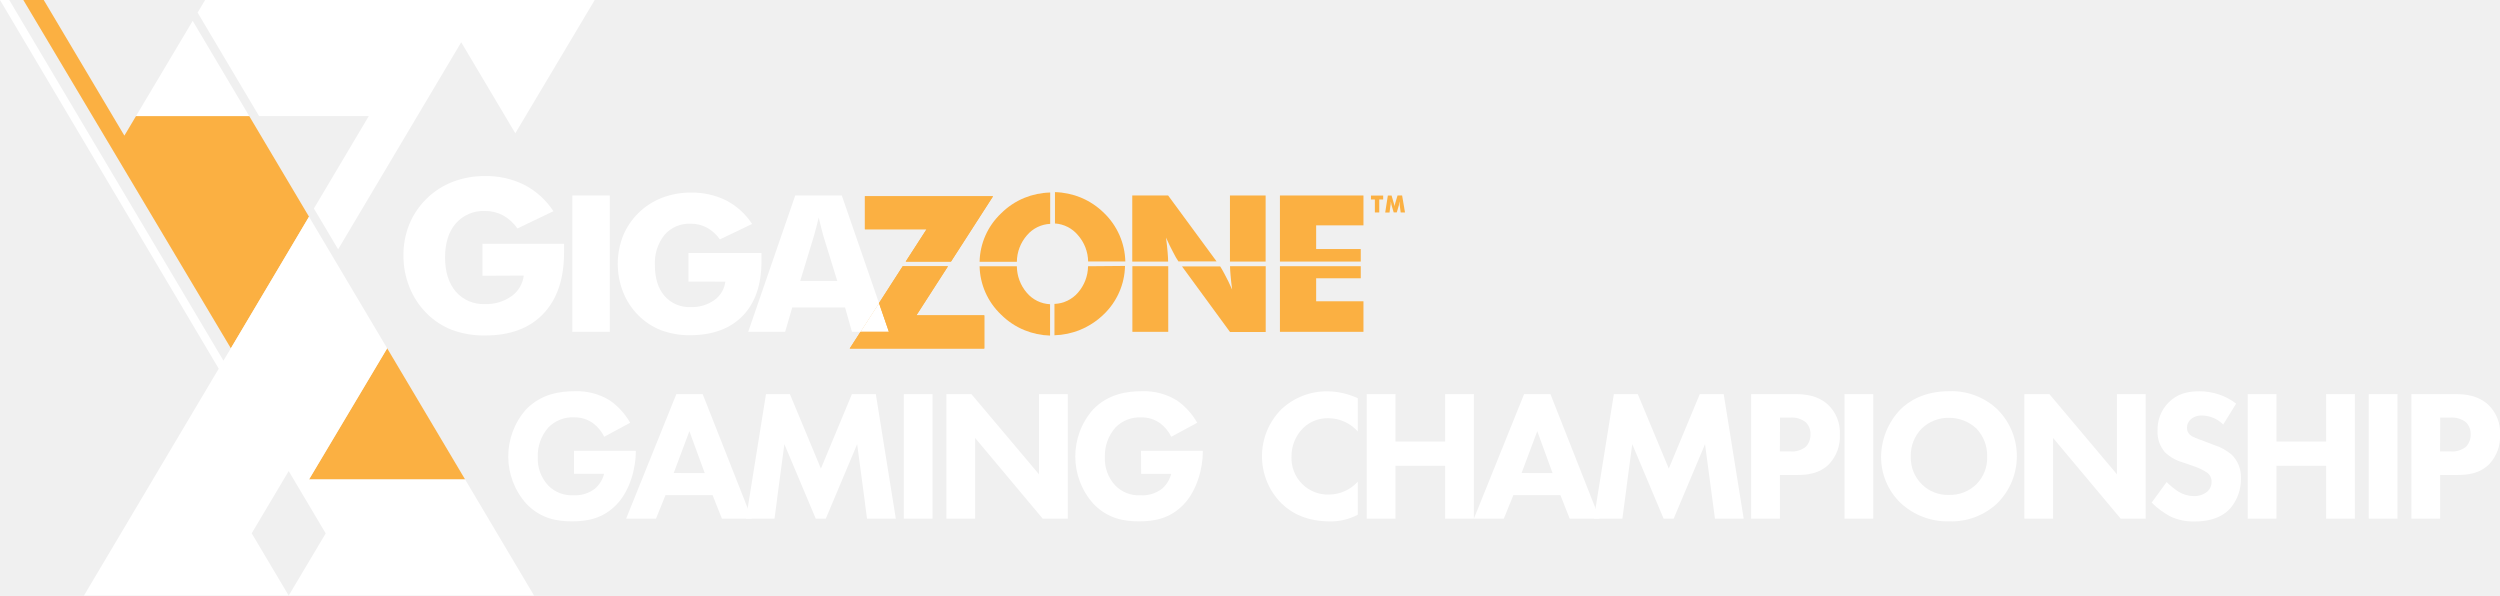
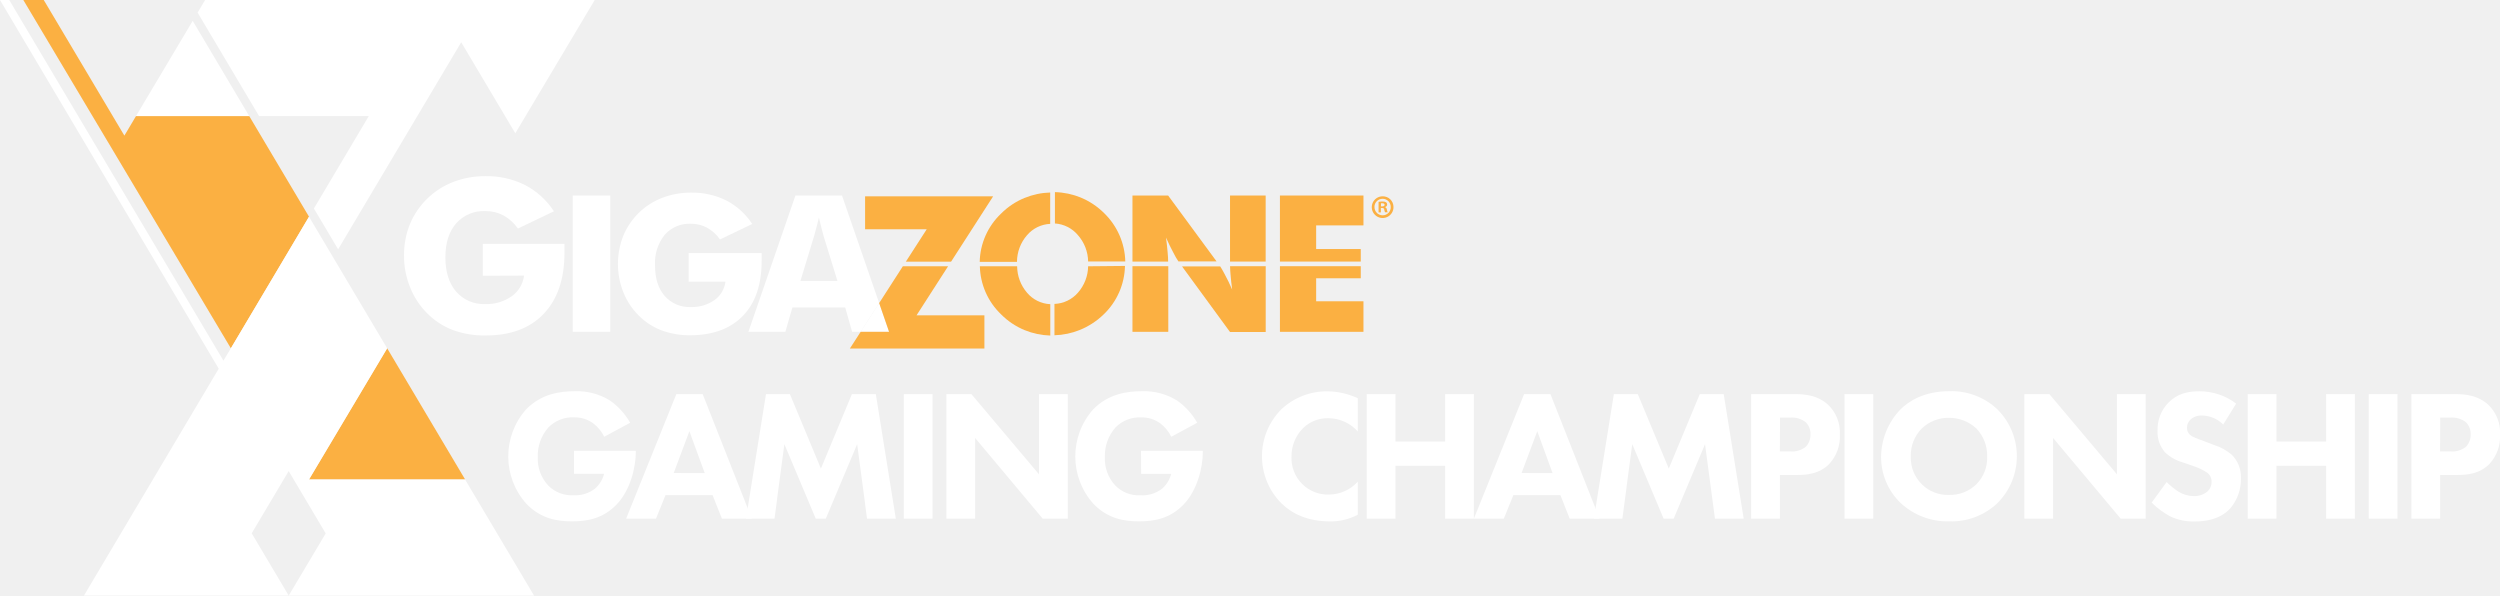
<svg xmlns="http://www.w3.org/2000/svg" viewBox="0 0 637.77 151.93">
  <defs>
-     <style>.a{fill:#fbb042;}.b{fill:#fff;}.c{fill:none;}</style>
+     <style>.a{fill:#fff;}.b{fill:#fbb042;}.c{fill:#58595b;}</style>
  </defs>
-   <polygon class="a" points="231.05 66.74 242.6 66.74 253.33 50.07 220.64 50.07 220.64 58.48 236.38 58.48 231.05 66.74" />
-   <polygon class="a" points="241.84 67.92 230.29 67.92 224.24 77.32 219.51 84.65 216.77 88.91 251.1 88.91 251.1 80.44 233.78 80.44 241.84 67.92" />
-   <path class="b" d="M123.09,70.35V62.2h20.8q0,.4,0,.88t0,1.41q0,10-5.29,15.56t-14.9,5.53a23.19,23.19,0,0,1-8.4-1.42,18.6,18.6,0,0,1-6.57-4.34,19.61,19.61,0,0,1-4.28-6.59,21.22,21.22,0,0,1-1.53-8,21,21,0,0,1,1.49-8,19.65,19.65,0,0,1,11.13-10.86,22.47,22.47,0,0,1,8.16-1.46,21.79,21.79,0,0,1,10.09,2.26,19.73,19.73,0,0,1,7.39,6.71l-9.18,4.4a11.16,11.16,0,0,0-3.7-3.36,9.61,9.61,0,0,0-4.6-1.1A9.36,9.36,0,0,0,116.27,57q-2.73,3.17-2.73,8.66t2.73,8.73a9.34,9.34,0,0,0,7.48,3.18,11.06,11.06,0,0,0,6.73-2,7.57,7.57,0,0,0,3.14-5.27Z" transform="translate(0 0)" />
-   <path class="b" d="M146,84.65V49.87h9.57V84.65Z" transform="translate(0 0)" />
-   <path class="b" d="M175.63,71.84V64.55h18.63q0,.36,0,.78t0,1.26q0,9-4.74,13.93t-13.34,5a20.75,20.75,0,0,1-7.52-1.27,16.65,16.65,0,0,1-5.88-3.88,17.57,17.57,0,0,1-3.84-5.9,19.64,19.64,0,0,1,0-14.3,17.6,17.6,0,0,1,10-9.73,20.12,20.12,0,0,1,7.31-1.31,19.52,19.52,0,0,1,9,2,17.67,17.67,0,0,1,6.62,6l-8.22,3.94a10,10,0,0,0-3.31-3,8.59,8.59,0,0,0-4.12-1,8.38,8.38,0,0,0-6.7,2.84,11.49,11.49,0,0,0-2.45,7.76q0,5,2.45,7.82a8.37,8.37,0,0,0,6.7,2.85,9.9,9.9,0,0,0,6-1.77,6.78,6.78,0,0,0,2.82-4.72Z" transform="translate(0 0)" />
-   <path class="c" d="M209.59,58.49l-.74-3q-.31,1.28-.61,2.45t-.61,2.23l-3.49,11.47h9.43L210,60.18Q209.88,59.66,209.59,58.49Z" transform="translate(0 0)" />
-   <path class="b" d="M214.75,49.87H202.87l-12,34.78h9.43l1.81-6.22h13.47l1.76,6.22h2.18l4.72-7.33Zm-10.6,21.79,3.49-11.47q.31-1.07.61-2.23t.61-2.45l.74,3q.29,1.17.45,1.69l3.54,11.47Z" transform="translate(0 0)" />
-   <polygon class="b" points="224.24 77.32 219.51 84.65 226.77 84.65 224.24 77.32" />
-   <path class="a" d="M298,66.73c0-.68-.06-1.43-.12-2.25q-.13-1.69-.42-3.87,1,2.23,1.89,3.88a20,20,0,0,0,1.27,2.2l0,0h9.74L298,49.87h-9.15V66.73Z" transform="translate(0 0)" />
-   <rect class="a" x="313.77" y="49.87" width="9.1" height="16.86" />
-   <rect class="a" x="288.88" y="67.91" width="9.15" height="16.74" />
-   <path class="a" d="M313.79,67.91c0,.65.06,1.36.12,2.13q.13,1.69.42,3.85-1-2.28-1.91-3.93-.76-1.45-1.15-2h-9.73l12.25,16.74h9.1V67.91Z" transform="translate(0 0)" />
-   <polygon class="a" points="335.76 70.99 347.14 70.99 347.14 67.91 326.52 67.91 326.52 84.65 347.83 84.65 347.83 76.86 335.76 76.86 335.76 70.99" />
-   <polygon class="a" points="326.52 49.87 326.52 66.73 347.14 66.73 347.14 63.53 335.76 63.53 335.76 57.49 347.83 57.49 347.83 49.87 326.52 49.87" />
-   <path class="a" d="M277.57,67.92A10.42,10.42,0,0,1,275,74.65a8.29,8.29,0,0,1-6,2.88v8a18.69,18.69,0,0,0,6.54-1.38,19,19,0,0,0,6.08-4,17.6,17.6,0,0,0,5.38-12.31Z" transform="translate(0 0)" />
-   <path class="a" d="M275,60a10.38,10.38,0,0,1,2.59,6.7h9.49a17.74,17.74,0,0,0-5.38-12.31,18.4,18.4,0,0,0-6-4,18.83,18.83,0,0,0-6.57-1.38v8A8.32,8.32,0,0,1,275,60Z" transform="translate(0 0)" />
-   <polygon class="a" points="231.05 66.74 242.6 66.74 253.33 50.07 220.64 50.07 220.64 58.48 236.38 58.48 231.05 66.74" />
-   <polygon class="a" points="241.84 67.92 230.29 67.92 224.24 77.32 226.77 84.65 219.51 84.65 216.77 88.91 251.1 88.91 251.1 80.44 233.78 80.44 241.84 67.92" />
-   <path class="a" d="M261.93,74.67a10.47,10.47,0,0,1-2.52-6.75H249.9a17.54,17.54,0,0,0,5.45,12.31,18.2,18.2,0,0,0,6,4,18.7,18.7,0,0,0,6.53,1.38v-8A8.26,8.26,0,0,1,261.93,74.67Z" transform="translate(0 0)" />
-   <path class="a" d="M261.35,50.47a18.19,18.19,0,0,0-6,4,17.49,17.49,0,0,0-5.45,12.31h9.51A10.44,10.44,0,0,1,262,60a8.27,8.27,0,0,1,5.91-2.89v-8A18.66,18.66,0,0,0,261.35,50.47Z" transform="translate(0 0)" />
-   <path class="a" d="M350.74,54.2V50.89h-1v-1h3.12v1h-1V54.2Z" transform="translate(0 0)" />
-   <path class="a" d="M358.43,54.2h-1.1l-.25-1.87c0-.13,0-.28,0-.44s0-.34,0-.53a5.23,5.23,0,0,1-.16.69l0,.13-.59,2h-.79l-.59-2,0-.13a4.83,4.83,0,0,1-.16-.68c0,.16,0,.33,0,.49s0,.32-.06.48l-.25,1.87h-1.1l.67-4.33H355l.65,2.23,0,.08a2.93,2.93,0,0,1,.12.51,2.15,2.15,0,0,1,0-.26q0-.14.09-.34l.66-2.23h1.17Z" transform="translate(0 0)" />
-   <path class="b" d="M146.43,115h15.77v.33c0,3.86-1.38,9.72-4.91,13.38S149.71,133,145.95,133s-7.91-.62-11.62-4.43a18.09,18.09,0,0,1-.1-24.15c3.91-4,8.72-4.62,12.48-4.62a16,16,0,0,1,8.91,2.38,17.57,17.57,0,0,1,5.14,5.67l-6.62,3.57a9.62,9.62,0,0,0-2.81-3.43,8,8,0,0,0-4.86-1.52,8.6,8.6,0,0,0-6.57,2.57,10.88,10.88,0,0,0-2.71,7.53,10,10,0,0,0,2.67,7.29,8.35,8.35,0,0,0,6.43,2.48,8.14,8.14,0,0,0,5.53-1.71,7.42,7.42,0,0,0,2.29-3.76h-7.67Z" transform="translate(0 0)" />
-   <path class="b" d="M181.78,126.31h-12l-2.43,6h-7.62l12.81-31.77h6.72l12.53,31.77h-7.62Zm-2-5.62L175.87,110l-4,10.67Z" transform="translate(0 0)" />
-   <path class="b" d="M190.31,132.31l5.1-31.77h6.1l7.91,19,7.91-19h6.1l5.1,31.77h-7.34l-2.52-19-8,19h-2.57l-8-19-2.52,19Z" transform="translate(0 0)" />
-   <path class="b" d="M237.9,100.54v31.77h-7.33V100.54Z" transform="translate(0 0)" />
-   <path class="b" d="M241.43,132.31V100.54h6.38L265.06,121V100.54h7.34v31.77H266l-17.24-20.58v20.58Z" transform="translate(0 0)" />
-   <path class="b" d="M291.08,115h15.77v.33c0,3.86-1.38,9.72-4.91,13.38S294.36,133,290.6,133s-7.91-.62-11.62-4.43a18.09,18.09,0,0,1-.09-24.15c3.91-4,8.72-4.62,12.48-4.62a16,16,0,0,1,8.91,2.38,17.57,17.57,0,0,1,5.14,5.67l-6.62,3.57A9.62,9.62,0,0,0,296,108a8,8,0,0,0-4.86-1.52,8.59,8.59,0,0,0-6.57,2.57,10.88,10.88,0,0,0-2.71,7.53,10,10,0,0,0,2.67,7.29,8.35,8.35,0,0,0,6.43,2.48,8.14,8.14,0,0,0,5.53-1.71,7.43,7.43,0,0,0,2.29-3.76h-7.67Z" transform="translate(0 0)" />
-   <path class="b" d="M346.38,131.31a14.77,14.77,0,0,1-7,1.71c-5.86,0-9.81-2-12.48-4.62a17,17,0,0,1,0-24,16.87,16.87,0,0,1,11.86-4.57,18.92,18.92,0,0,1,7.62,1.76v8.48a10.07,10.07,0,0,0-7.43-3.38,8.91,8.91,0,0,0-6.48,2.48,10.17,10.17,0,0,0-3,7.33,9.29,9.29,0,0,0,9.62,9.67,10,10,0,0,0,7.29-3.29Z" transform="translate(0 0)" />
-   <path class="b" d="M356,112.64h12.67v-12.1H376v31.77h-7.34V118.83H356v13.48h-7.34V100.54H356Z" transform="translate(0 0)" />
-   <path class="b" d="M398.07,126.31h-12l-2.43,6H376l12.81-31.77h6.72l12.53,31.77h-7.62Zm-2-5.62L392.17,110l-4,10.67Z" transform="translate(0 0)" />
-   <path class="b" d="M406.61,132.31l5.1-31.77h6.1l7.91,19,7.91-19h6.1l5.1,31.77h-7.33l-2.53-19-8,19h-2.57l-8-19-2.52,19Z" transform="translate(0 0)" />
-   <path class="b" d="M457.92,100.54c2.76,0,5.81.38,8.34,2.62a9.77,9.77,0,0,1,3.1,7.72,10.22,10.22,0,0,1-2.71,7.48c-2.52,2.57-5.86,2.81-8.1,2.81h-4.48v11.15h-7.34V100.54Zm-3.86,14.62h2.62a5.62,5.62,0,0,0,4-1.19,4.42,4.42,0,0,0,1.19-3.14,4.19,4.19,0,0,0-1.19-3.1,5.72,5.72,0,0,0-4.1-1.19h-2.48Z" transform="translate(0 0)" />
-   <path class="b" d="M477.88,100.54v31.77h-7.33V100.54Z" transform="translate(0 0)" />
-   <path class="b" d="M509.56,104.44a16.9,16.9,0,0,1,0,23.91A17,17,0,0,1,497.27,133a17.49,17.49,0,0,1-12.39-4.67,16.22,16.22,0,0,1-5-11.81,17.74,17.74,0,0,1,4.91-12.05c2.14-2.14,6.1-4.67,12.43-4.67A17,17,0,0,1,509.56,104.44Zm-19.29,4.86a9.73,9.73,0,0,0-2.81,7.19,9.48,9.48,0,0,0,2.91,7.15,9.34,9.34,0,0,0,6.81,2.62,9.62,9.62,0,0,0,7-2.71,9.52,9.52,0,0,0,2.76-7.1,10,10,0,0,0-2.76-7.15,10.19,10.19,0,0,0-7-2.71A9.75,9.75,0,0,0,490.27,109.3Z" transform="translate(0 0)" />
-   <path class="b" d="M516.43,132.31V100.54h6.38L540.05,121V100.54h7.33v31.77H541l-17.24-20.58v20.58Z" transform="translate(0 0)" />
-   <path class="b" d="M567.16,108.3a7.74,7.74,0,0,0-5.33-2.29,4,4,0,0,0-3.1,1.1,2.83,2.83,0,0,0-.81,2,2.23,2.23,0,0,0,.71,1.76c.76.71,1.86,1,4,1.81l2.38.91a12.75,12.75,0,0,1,4.34,2.43,7.93,7.93,0,0,1,2.33,5.91,11.38,11.38,0,0,1-2.81,7.86c-2.81,3-6.91,3.24-9,3.24a13.47,13.47,0,0,1-6.29-1.33,20.21,20.21,0,0,1-4.67-3.48l3.81-5.24a19.39,19.39,0,0,0,3,2.43,7.37,7.37,0,0,0,4,1.14,5.07,5.07,0,0,0,3.33-1.1,3.28,3.28,0,0,0,1.14-2.57,2.8,2.8,0,0,0-1.1-2.29,15.49,15.49,0,0,0-3.72-1.76l-2.62-.9a10.71,10.71,0,0,1-4.43-2.53,7.8,7.8,0,0,1-1.91-5.53,9.76,9.76,0,0,1,2.76-7.14c2.24-2.29,4.91-2.91,7.86-2.91a15.35,15.35,0,0,1,9.43,3.14Z" transform="translate(0 0)" />
-   <path class="b" d="M580.74,112.64h12.67v-12.1h7.34v31.77h-7.34V118.83H580.74v13.48h-7.33V100.54h7.33Z" transform="translate(0 0)" />
-   <path class="b" d="M611.62,100.54v31.77h-7.33V100.54Z" transform="translate(0 0)" />
-   <path class="b" d="M626.34,100.54c2.76,0,5.81.38,8.34,2.62a9.76,9.76,0,0,1,3.1,7.72,10.22,10.22,0,0,1-2.71,7.48c-2.52,2.57-5.86,2.81-8.1,2.81h-4.48v11.15h-7.33V100.54Zm-3.86,14.62h2.62a5.62,5.62,0,0,0,4-1.19,4.43,4.43,0,0,0,1.19-3.14,4.19,4.19,0,0,0-1.19-3.1,5.72,5.72,0,0,0-4.1-1.19h-2.48Z" transform="translate(0 0)" />
-   <polygon class="a" points="78.83 122.31 78.84 122.32 118.66 122.32 98.77 88.85 78.83 122.31" />
-   <polygon class="a" points="5.95 0 58.87 88.81 58.9 88.85 78.83 55.28 63.58 29.61 34.7 29.61 31.73 34.6 11.16 0 5.95 0" />
-   <polygon class="b" points="52.33 0 50.41 3.21 66.09 29.61 94.08 29.61 80.08 53.19 86.26 63.6 117.66 10.78 131.46 34 151.72 0 52.33 0" />
-   <path class="b" d="M55.8,94.05" transform="translate(0 0)" />
-   <polygon class="b" points="34.7 29.61 63.58 29.61 49.16 5.32 34.7 29.61" />
-   <path class="b" d="M118.66,122.32H78.82v0h0L98.77,88.85,78.83,55.29,73.67,64,58.9,88.85,57,92h0L2.36,0H0L55.8,94.05,21.42,151.93H73.65l-9.44-15.88,9.44-15.88h0l9.44,15.9-9.44,15.86h62.59Z" transform="translate(0 0)" />
+   <path class="a" d="M146.43,115h15.77v.33c0,3.86-1.38,9.72-4.91,13.38S149.71,133,145.95,133s-7.91-.62-11.62-4.43a18.09,18.09,0,0,1-.1-24.15c3.91-4,8.72-4.62,12.48-4.62a16,16,0,0,1,8.91,2.38,17.57,17.57,0,0,1,5.14,5.67l-6.62,3.57a9.62,9.62,0,0,0-2.81-3.43,8,8,0,0,0-4.86-1.52,8.6,8.6,0,0,0-6.57,2.57,10.88,10.88,0,0,0-2.71,7.53,10,10,0,0,0,2.67,7.29,8.35,8.35,0,0,0,6.43,2.48,8.14,8.14,0,0,0,5.53-1.71,7.42,7.42,0,0,0,2.29-3.76h-7.67Z" transform="translate(0 0)" />
+   <path class="a" d="M181.78,126.31h-12l-2.43,6h-7.62l12.81-31.77h6.72l12.53,31.77h-7.62Zm-2-5.62L175.87,110l-4,10.67Z" transform="translate(0 0)" />
+   <path class="a" d="M190.31,132.31l5.1-31.77h6.1l7.91,19,7.91-19h6.1l5.1,31.77h-7.34l-2.52-19-8,19h-2.57l-8-19-2.52,19Z" transform="translate(0 0)" />
+   <path class="a" d="M237.9,100.54v31.77h-7.33V100.54Z" transform="translate(0 0)" />
+   <path class="a" d="M241.43,132.31V100.54h6.38L265.06,121V100.54h7.34v31.77H266l-17.24-20.58v20.58Z" transform="translate(0 0)" />
+   <path class="a" d="M291.08,115h15.77v.33c0,3.86-1.38,9.72-4.91,13.38S294.36,133,290.6,133s-7.91-.62-11.62-4.43a18.09,18.09,0,0,1-.09-24.15c3.91-4,8.72-4.62,12.48-4.62a16,16,0,0,1,8.91,2.38,17.57,17.57,0,0,1,5.14,5.67l-6.62,3.57A9.62,9.62,0,0,0,296,108a8,8,0,0,0-4.86-1.52,8.59,8.59,0,0,0-6.57,2.57,10.88,10.88,0,0,0-2.71,7.53,10,10,0,0,0,2.67,7.29,8.35,8.35,0,0,0,6.43,2.48,8.14,8.14,0,0,0,5.53-1.71,7.43,7.43,0,0,0,2.29-3.76h-7.67Z" transform="translate(0 0)" />
+   <path class="a" d="M346.38,131.31a14.77,14.77,0,0,1-7,1.71c-5.86,0-9.81-2-12.48-4.62a17,17,0,0,1,0-24,16.87,16.87,0,0,1,11.86-4.57,18.92,18.92,0,0,1,7.62,1.76v8.48a10.07,10.07,0,0,0-7.43-3.38,8.91,8.91,0,0,0-6.48,2.48,10.17,10.17,0,0,0-3,7.33,9.29,9.29,0,0,0,9.62,9.67,10,10,0,0,0,7.29-3.29Z" transform="translate(0 0)" />
+   <path class="a" d="M356,112.64h12.67v-12.1H376v31.77h-7.34V118.83H356v13.48h-7.34V100.54H356Z" transform="translate(0 0)" />
+   <path class="a" d="M398.07,126.31h-12l-2.43,6H376l12.81-31.77h6.72l12.53,31.77h-7.62Zm-2-5.62L392.17,110l-4,10.67Z" transform="translate(0 0)" />
+   <path class="a" d="M406.61,132.31l5.1-31.77h6.1l7.91,19,7.91-19h6.1l5.1,31.77h-7.33l-2.53-19-8,19h-2.57l-8-19-2.52,19Z" transform="translate(0 0)" />
+   <path class="a" d="M457.92,100.54c2.76,0,5.81.38,8.34,2.62a9.77,9.77,0,0,1,3.1,7.72,10.22,10.22,0,0,1-2.71,7.48c-2.52,2.57-5.86,2.81-8.1,2.81h-4.48v11.15h-7.34V100.54Zm-3.86,14.62h2.62a5.62,5.62,0,0,0,4-1.19,4.42,4.42,0,0,0,1.19-3.14,4.19,4.19,0,0,0-1.19-3.1,5.72,5.72,0,0,0-4.1-1.19h-2.48Z" transform="translate(0 0)" />
+   <path class="a" d="M477.88,100.54v31.77h-7.33V100.54Z" transform="translate(0 0)" />
+   <path class="a" d="M509.56,104.44a16.9,16.9,0,0,1,0,23.91A17,17,0,0,1,497.27,133a17.49,17.49,0,0,1-12.39-4.67,16.22,16.22,0,0,1-5-11.81,17.74,17.74,0,0,1,4.91-12.05c2.14-2.14,6.1-4.67,12.43-4.67A17,17,0,0,1,509.56,104.44Zm-19.29,4.86a9.73,9.73,0,0,0-2.81,7.19,9.48,9.48,0,0,0,2.91,7.15,9.34,9.34,0,0,0,6.81,2.62,9.62,9.62,0,0,0,7-2.71,9.52,9.52,0,0,0,2.76-7.1,10,10,0,0,0-2.76-7.15,10.19,10.19,0,0,0-7-2.71A9.75,9.75,0,0,0,490.27,109.3Z" transform="translate(0 0)" />
+   <path class="a" d="M516.43,132.31V100.54h6.38L540.05,121V100.54h7.33v31.77H541l-17.24-20.58v20.58Z" transform="translate(0 0)" />
+   <path class="a" d="M567.16,108.3a7.74,7.74,0,0,0-5.33-2.29,4,4,0,0,0-3.1,1.1,2.83,2.83,0,0,0-.81,2,2.23,2.23,0,0,0,.71,1.76c.76.71,1.86,1,4,1.81l2.38.91a12.75,12.75,0,0,1,4.34,2.43,7.93,7.93,0,0,1,2.33,5.91,11.38,11.38,0,0,1-2.81,7.86c-2.81,3-6.91,3.24-9,3.24a13.47,13.47,0,0,1-6.29-1.33,20.21,20.21,0,0,1-4.67-3.48l3.81-5.24a19.39,19.39,0,0,0,3,2.43,7.37,7.37,0,0,0,4,1.14,5.07,5.07,0,0,0,3.33-1.1,3.28,3.28,0,0,0,1.14-2.57,2.8,2.8,0,0,0-1.1-2.29,15.49,15.49,0,0,0-3.72-1.76l-2.62-.9a10.71,10.71,0,0,1-4.43-2.53,7.8,7.8,0,0,1-1.91-5.53,9.76,9.76,0,0,1,2.76-7.14c2.24-2.29,4.91-2.91,7.86-2.91a15.35,15.35,0,0,1,9.43,3.14Z" transform="translate(0 0)" />
+   <path class="a" d="M580.74,112.64h12.67v-12.1h7.34v31.77h-7.34V118.83H580.74v13.48h-7.33V100.54h7.33Z" transform="translate(0 0)" />
+   <path class="a" d="M611.62,100.54v31.77h-7.33V100.54Z" transform="translate(0 0)" />
+   <path class="a" d="M626.34,100.54c2.76,0,5.81.38,8.34,2.62a9.76,9.76,0,0,1,3.1,7.72,10.22,10.22,0,0,1-2.71,7.48c-2.52,2.57-5.86,2.81-8.1,2.81h-4.48v11.15h-7.33V100.54Zm-3.86,14.62h2.62a5.62,5.62,0,0,0,4-1.19,4.43,4.43,0,0,0,1.19-3.14,4.19,4.19,0,0,0-1.19-3.1,5.72,5.72,0,0,0-4.1-1.19h-2.48Z" transform="translate(0 0)" />
+   <polygon class="b" points="78.83 122.31 78.84 122.32 118.66 122.32 98.77 88.85 78.83 122.31" />
+   <polygon class="b" points="5.95 0 58.87 88.81 58.9 88.85 78.83 55.28 63.58 29.61 34.7 29.61 31.73 34.6 11.16 0 5.95 0" />
+   <polygon class="a" points="52.33 0 50.41 3.21 66.09 29.61 94.08 29.61 80.08 53.19 86.26 63.6 117.66 10.78 131.46 34 151.72 0 52.33 0" />
+   <path class="c" d="M56.76,92.44l-1,1.61Z" transform="translate(0 0)" />
+   <polygon class="a" points="34.7 29.61 63.58 29.61 49.16 5.32 34.7 29.61" />
+   <path class="a" d="M73.65,120.18h0l9.44,15.9-9.44,15.86h62.59l-17.59-29.61H78.82v0h0L98.77,88.85,78.83,55.29,73.67,64,58.9,88.85,57,92h0L2.36,0H0L55.8,94.05,21.42,151.93H73.65l-9.44-15.88,9.44-15.88" transform="translate(0 0)" />
+   <path class="a" d="M123.17,70.35V62.21H144c0,.26,0,.56,0,.87s0,.79,0,1.41q0,10-5.29,15.56t-14.89,5.53a23.18,23.18,0,0,1-8.39-1.42,18.6,18.6,0,0,1-6.56-4.34,19.59,19.59,0,0,1-4.28-6.59,21.22,21.22,0,0,1-1.52-8,21,21,0,0,1,1.48-8A19.65,19.65,0,0,1,115.67,46.4a22.46,22.46,0,0,1,8.16-1.46,21.78,21.78,0,0,1,10.09,2.25,19.72,19.72,0,0,1,7.39,6.71l-9.18,4.4a11.15,11.15,0,0,0-3.7-3.35,9.6,9.6,0,0,0-4.6-1.1A9.36,9.36,0,0,0,116.35,57q-2.73,3.17-2.73,8.66t2.73,8.73a9.34,9.34,0,0,0,7.48,3.18,11.06,11.06,0,0,0,6.72-2,7.57,7.57,0,0,0,3.14-5.26Z" transform="translate(0 0)" />
+   <polygon class="a" points="146.11 84.65 146.11 49.88 155.68 49.88 155.68 84.65 146.11 84.65 146.11 84.65" />
+   <path class="a" d="M175.68,71.85V64.56H194.3q0,.36,0,.78t0,1.26q0,9-4.74,13.93t-13.33,5a20.75,20.75,0,0,1-7.52-1.27,16.65,16.65,0,0,1-5.88-3.88,17.58,17.58,0,0,1-3.84-5.9,19.64,19.64,0,0,1,0-14.3,17.59,17.59,0,0,1,10-9.73,20.12,20.12,0,0,1,7.3-1.31,19.5,19.5,0,0,1,9,2,17.65,17.65,0,0,1,6.61,6l-8.22,3.94a10,10,0,0,0-3.31-3,8.59,8.59,0,0,0-4.12-1,8.38,8.38,0,0,0-6.7,2.84,11.48,11.48,0,0,0-2.45,7.75q0,5,2.45,7.81a8.36,8.36,0,0,0,6.7,2.85,9.9,9.9,0,0,0,6-1.77,6.78,6.78,0,0,0,2.82-4.71Z" transform="translate(0 0)" />
+   <path class="a" d="M204.2,71.66l3.49-11.47q.31-1.07.61-2.23t.61-2.45l.74,3q.29,1.16.45,1.69l3.54,11.47Zm10.59-21.78H202.92l-12,34.77h9.43l1.8-6.22h13.47l1.76,6.22h2.18l4.72-7.33-9.48-27.44Z" transform="translate(0 0)" />
+   <polygon class="a" points="224.28 77.32 219.56 84.65 226.81 84.65 224.28 77.32 224.28 77.32" />
+   <path class="b" d="M298,66.73q0-1-.12-2.25-.13-1.69-.42-3.87,1,2.23,1.89,3.88a19.89,19.89,0,0,0,1.27,2.2l0,0h9.74L298,49.88H288.9V66.73Z" transform="translate(0 0)" />
+   <polygon class="b" points="322.88 66.73 322.88 49.88 313.79 49.88 313.79 66.73 322.88 66.73 322.88 66.73" />
+   <polygon class="b" points="288.9 67.91 288.9 84.65 298.04 84.65 298.04 67.91 288.9 67.91 288.9 67.91" />
+   <path class="b" d="M313.8,67.91c0,.65.06,1.36.12,2.13q.13,1.69.42,3.85-1-2.28-1.91-3.93-.76-1.45-1.15-2h-9.73l12.24,16.74h9.1V67.91Z" transform="translate(0 0)" />
+   <polygon class="b" points="335.76 70.99 347.14 70.99 347.14 67.91 326.52 67.91 326.52 84.65 347.83 84.65 347.83 76.86 335.76 76.86 335.76 70.99 335.76 70.99" />
+   <polygon class="b" points="326.52 49.88 326.52 66.73 347.14 66.73 347.14 63.53 335.76 63.53 335.76 57.5 347.83 57.5 347.83 49.88 326.52 49.88 326.52 49.88" />
+   <path class="b" d="M277.59,67.93A10.42,10.42,0,0,1,275,74.65a8.28,8.28,0,0,1-6,2.88v8a18.7,18.7,0,0,0,6.53-1.38,19,19,0,0,0,6.08-4,17.6,17.6,0,0,0,5.38-12.31Z" transform="translate(0 0)" />
+   <path class="b" d="M275,60a10.38,10.38,0,0,1,2.59,6.7h9.48a17.74,17.74,0,0,0-5.38-12.31,18.38,18.38,0,0,0-6-4,18.82,18.82,0,0,0-6.57-1.38v8A8.32,8.32,0,0,1,275,60Z" transform="translate(0 0)" />
+   <polygon class="b" points="231.09 66.75 242.63 66.75 253.36 50.08 220.69 50.08 220.69 58.49 236.41 58.49 231.09 66.75 231.09 66.75" />
+   <polygon class="b" points="241.87 67.92 230.33 67.92 224.28 77.32 226.81 84.65 219.56 84.65 216.81 88.91 251.13 88.91 251.13 80.45 233.81 80.45 241.87 67.92 241.87 67.92" />
+   <path class="b" d="M262,74.67a10.46,10.46,0,0,1-2.52-6.75h-9.51a17.54,17.54,0,0,0,5.45,12.31,18.19,18.19,0,0,0,6,4,18.69,18.69,0,0,0,6.52,1.37v-8A8.25,8.25,0,0,1,262,74.67Z" transform="translate(0 0)" />
+   <path class="b" d="M261.38,50.49a18.17,18.17,0,0,0-6,4,17.49,17.49,0,0,0-5.45,12.31h9.51A10.44,10.44,0,0,1,262,60a8.27,8.27,0,0,1,5.91-2.89v-8a18.67,18.67,0,0,0-6.52,1.38Z" transform="translate(0 0)" />
+   <path class="b" d="M352.3,52.66h.3c.34,0,.62-.12.62-.39s-.18-.41-.58-.41a1.48,1.48,0,0,0-.35,0v.77Zm0,1.53h-.62v-2.7a5.42,5.42,0,0,1,1-.08,1.68,1.68,0,0,1,.94.2.75.75,0,0,1,.26.59.69.69,0,0,1-.56.62v0a.79.79,0,0,1,.49.66,2.05,2.05,0,0,0,.2.67h-.67a2.28,2.28,0,0,1-.21-.66c0-.3-.21-.43-.56-.43h-.3v1.08Zm-1.66-1.41a2.09,2.09,0,0,0,2.1,2.15,2.06,2.06,0,0,0,2.05-2.14,2.08,2.08,0,1,0-4.16,0Zm4.85,0a2.77,2.77,0,1,1-2.76-2.7,2.71,2.71,0,0,1,2.76,2.7Z" transform="translate(0 0)" />
</svg>
